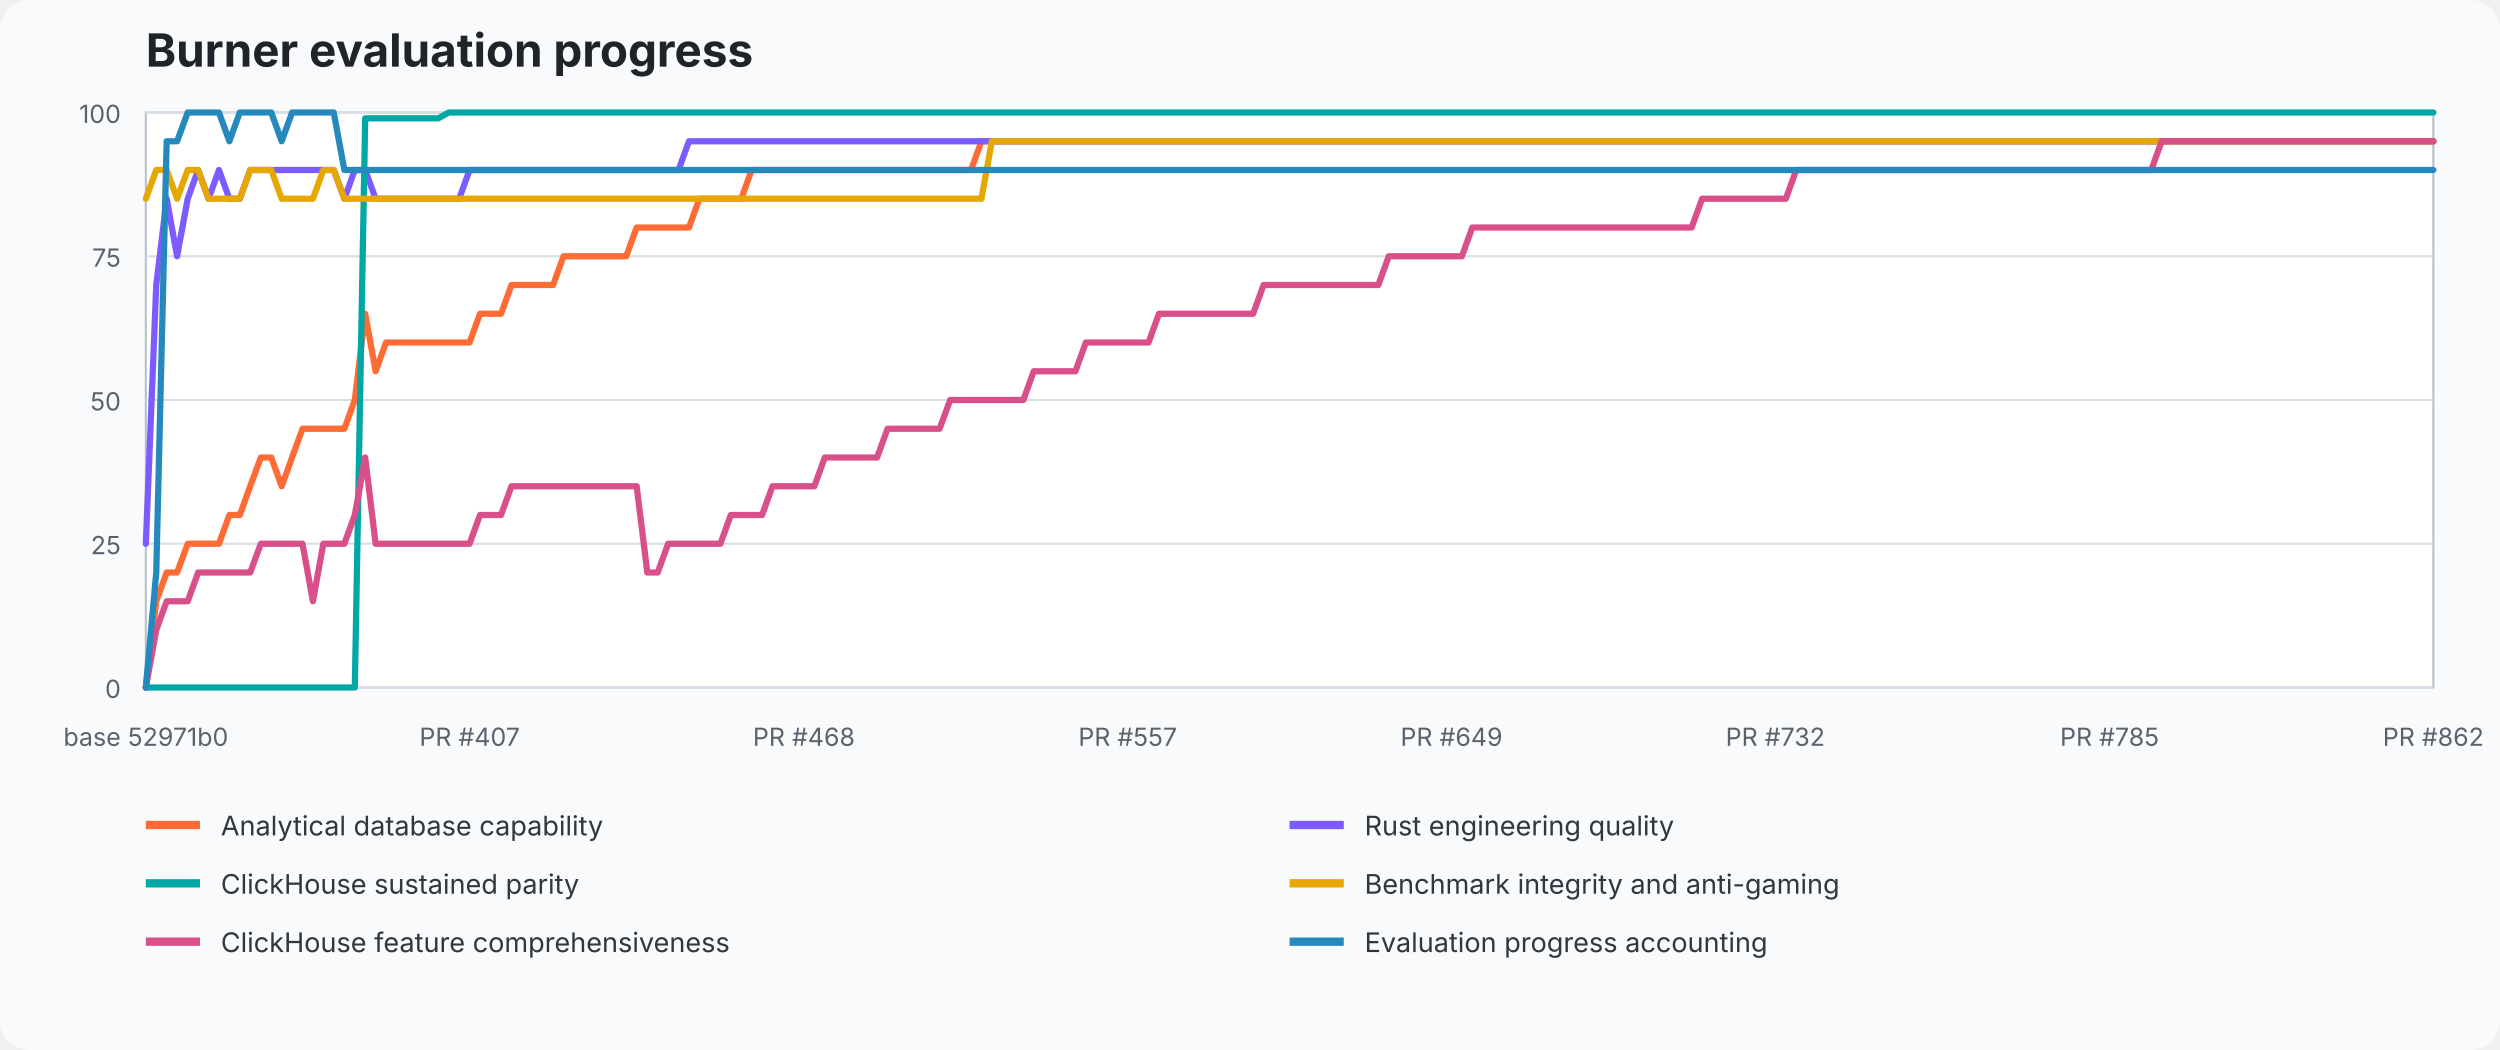
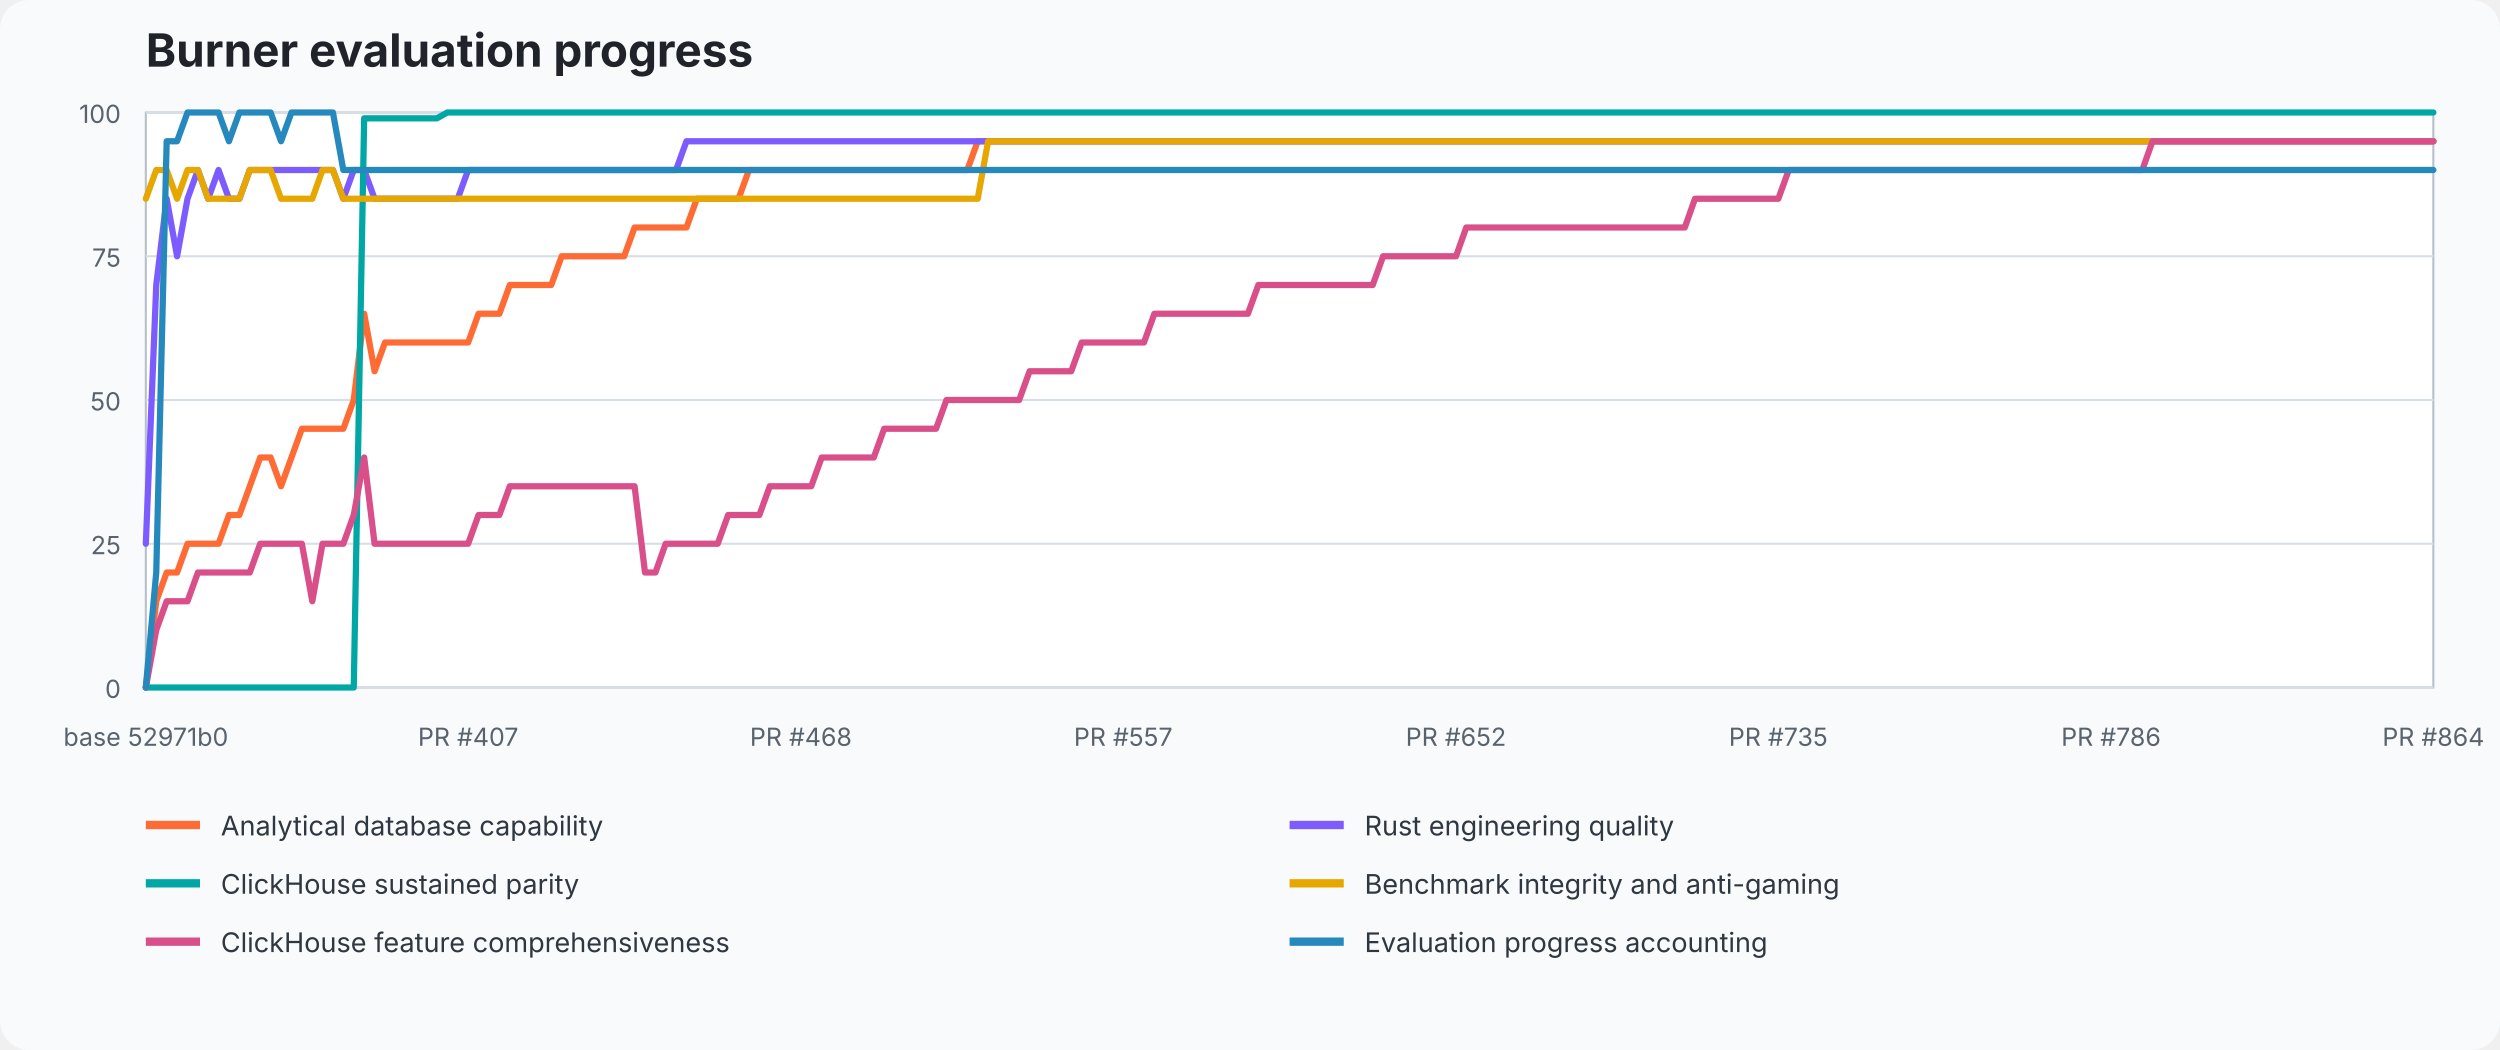
<svg xmlns="http://www.w3.org/2000/svg" width="1200" height="504" viewBox="0 0 1200 504" role="img" aria-labelledby="title desc">
  <style>text{font-family:ui-sans-serif,system-ui,-apple-system,BlinkMacSystemFont,"Segoe UI",sans-serif}.title{font-size:22px;font-weight:700;fill:#20242a}.axis{font-size:12px;fill:#59636e}.legend{font-size:13px;fill:#2f3740}.grid{stroke:#d8dee5;stroke-width:1}.plot{fill:#fff;stroke:#b7c0ca}</style>
  <rect width="100%" height="100%" fill="#f8fafc" rx="14" />
  <text x="70" y="32" class="title">Burner evaluation progress</text>
  <rect x="70" y="54" width="1098" height="276" class="plot" />
  <line x1="70" y1="330" x2="1168" y2="330" class="grid" />
  <text x="58" y="335" text-anchor="end" class="axis">0</text>
  <line x1="70" y1="261" x2="1168" y2="261" class="grid" />
  <text x="58" y="266" text-anchor="end" class="axis">25</text>
  <line x1="70" y1="192" x2="1168" y2="192" class="grid" />
  <text x="58" y="197" text-anchor="end" class="axis">50</text>
  <line x1="70" y1="123" x2="1168" y2="123" class="grid" />
  <text x="58" y="128" text-anchor="end" class="axis">75</text>
  <line x1="70" y1="54" x2="1168" y2="54" class="grid" />
  <text x="58" y="59" text-anchor="end" class="axis">100</text>
-   <polyline points="70.0,330.0 75.0,288.6 80.0,274.8 85.0,274.8 90.1,261.0 95.1,261.0 100.1,261.0 105.1,261.0 110.1,247.2 115.1,247.2 120.1,233.4 125.2,219.6 130.2,219.6 135.2,233.4 140.2,219.6 145.2,205.8 150.2,205.8 155.2,205.8 160.2,205.8 165.3,205.8 170.3,192.0 175.3,150.6 180.3,178.2 185.3,164.4 190.3,164.4 195.3,164.4 200.4,164.4 205.4,164.4 210.4,164.4 215.4,164.4 220.4,164.4 225.4,164.4 230.4,150.6 235.5,150.6 240.5,150.6 245.5,136.8 250.5,136.8 255.5,136.8 260.5,136.8 265.5,136.8 270.5,123.0 275.6,123.0 280.6,123.0 285.6,123.0 290.6,123.0 295.6,123.0 300.6,123.0 305.6,109.2 310.7,109.2 315.7,109.2 320.7,109.2 325.7,109.2 330.7,109.2 335.7,95.4 340.7,95.4 345.8,95.4 350.8,95.4 355.8,95.4 360.8,81.6 365.8,81.6 370.8,81.6 375.8,81.6 380.8,81.6 385.9,81.6 390.9,81.6 395.9,81.6 400.9,81.6 405.9,81.6 410.9,81.6 415.9,81.6 421.0,81.6 426.0,81.6 431.0,81.6 436.0,81.6 441.0,81.6 446.0,81.6 451.0,81.6 456.1,81.6 461.1,81.6 466.1,81.6 471.1,67.8 476.1,67.8 481.1,67.8 486.1,67.8 491.2,67.8 496.2,67.8 501.2,67.8 506.2,67.8 511.2,67.8 516.2,67.8 521.2,67.8 526.2,67.8 531.3,67.8 536.3,67.8 541.3,67.8 546.3,67.8 551.3,67.8 556.3,67.8 561.3,67.8 566.4,67.8 571.4,67.8 576.4,67.8 581.4,67.8 586.4,67.8 591.4,67.8 596.4,67.8 601.5,67.8 606.5,67.8 611.5,67.8 616.5,67.8 621.5,67.8 626.5,67.8 631.5,67.8 636.5,67.8 641.6,67.8 646.6,67.8 651.6,67.8 656.6,67.8 661.6,67.8 666.6,67.8 671.6,67.8 676.7,67.8 681.7,67.8 686.7,67.8 691.7,67.8 696.7,67.8 701.7,67.8 706.7,67.8 711.8,67.8 716.8,67.8 721.8,67.8 726.8,67.8 731.8,67.8 736.8,67.8 741.8,67.8 746.8,67.8 751.9,67.8 756.9,67.8 761.9,67.8 766.9,67.8 771.9,67.8 776.9,67.8 781.9,67.8 787.0,67.8 792.0,67.8 797.0,67.8 802.0,67.8 807.0,67.8 812.0,67.8 817.0,67.8 822.1,67.8 827.1,67.8 832.1,67.8 837.1,67.8 842.1,67.8 847.1,67.8 852.1,67.8 857.2,67.8 862.2,67.8 867.2,67.8 872.2,67.8 877.2,67.8 882.2,67.8 887.2,67.8 892.2,67.8 897.3,67.8 902.3,67.8 907.3,67.8 912.3,67.8 917.3,67.8 922.3,67.8 927.3,67.8 932.4,67.8 937.4,67.8 942.4,67.8 947.4,67.8 952.4,67.8 957.4,67.8 962.4,67.8 967.5,67.8 972.5,67.8 977.5,67.8 982.5,67.8 987.5,67.8 992.5,67.8 997.5,67.8 1002.5,67.8 1007.6,67.8 1012.6,67.8 1017.6,67.8 1022.6,67.8 1027.6,67.8 1032.6,67.8 1037.6,67.8 1042.7,67.8 1047.7,67.8 1052.7,67.8 1057.7,67.8 1062.7,67.8 1067.7,67.8 1072.7,67.8 1077.8,67.8 1082.8,67.8 1087.8,67.8 1092.8,67.8 1097.8,67.8 1102.8,67.8 1107.8,67.8 1112.8,67.8 1117.9,67.8 1122.9,67.8 1127.9,67.8 1132.9,67.8 1137.9,67.8 1142.9,67.8 1147.9,67.8 1153.0,67.8 1158.0,67.8 1163.0,67.8 1168.0,67.8" fill="none" stroke="#ff6b35" stroke-width="3" stroke-linejoin="round" stroke-linecap="round" />
-   <polyline points="70.0,261.0 75.0,136.8 80.0,95.4 85.0,123.0 90.1,95.4 95.1,81.6 100.1,95.4 105.1,81.6 110.1,95.4 115.1,95.4 120.1,81.6 125.2,81.6 130.2,81.6 135.2,81.6 140.2,81.6 145.2,81.6 150.2,81.6 155.2,81.6 160.2,81.6 165.3,95.4 170.3,81.6 175.3,81.6 180.3,95.4 185.3,95.4 190.3,95.4 195.3,95.4 200.4,95.4 205.4,95.4 210.4,95.4 215.4,95.4 220.4,95.4 225.4,81.6 230.4,81.6 235.5,81.6 240.5,81.6 245.5,81.6 250.5,81.6 255.5,81.6 260.5,81.6 265.5,81.6 270.5,81.6 275.6,81.6 280.6,81.6 285.6,81.6 290.6,81.6 295.6,81.6 300.6,81.6 305.6,81.6 310.7,81.6 315.7,81.6 320.7,81.6 325.7,81.6 330.7,67.8 335.7,67.8 340.7,67.8 345.8,67.8 350.8,67.8 355.8,67.8 360.8,67.8 365.8,67.8 370.8,67.8 375.8,67.8 380.8,67.8 385.9,67.8 390.9,67.8 395.9,67.8 400.9,67.8 405.9,67.8 410.9,67.8 415.9,67.8 421.0,67.8 426.0,67.8 431.0,67.8 436.0,67.8 441.0,67.8 446.0,67.8 451.0,67.8 456.1,67.8 461.1,67.8 466.1,67.8 471.1,67.8 476.1,67.8 481.1,67.8 486.1,67.8 491.2,67.8 496.2,67.8 501.2,67.8 506.2,67.8 511.2,67.8 516.2,67.8 521.2,67.8 526.2,67.8 531.3,67.8 536.3,67.8 541.3,67.8 546.3,67.8 551.3,67.8 556.3,67.8 561.3,67.8 566.4,67.8 571.4,67.8 576.4,67.8 581.4,67.8 586.4,67.8 591.4,67.8 596.4,67.8 601.5,67.8 606.5,67.8 611.5,67.8 616.5,67.8 621.5,67.8 626.5,67.8 631.5,67.8 636.5,67.8 641.6,67.8 646.6,67.8 651.6,67.8 656.6,67.8 661.6,67.8 666.6,67.8 671.6,67.8 676.7,67.8 681.7,67.8 686.7,67.8 691.7,67.8 696.7,67.8 701.7,67.8 706.7,67.8 711.8,67.8 716.8,67.8 721.8,67.8 726.8,67.8 731.8,67.8 736.8,67.8 741.8,67.8 746.8,67.8 751.9,67.8 756.9,67.8 761.9,67.8 766.9,67.8 771.9,67.8 776.9,67.8 781.9,67.8 787.0,67.8 792.0,67.8 797.0,67.8 802.0,67.8 807.0,67.8 812.0,67.8 817.0,67.8 822.1,67.8 827.1,67.8 832.1,67.8 837.1,67.8 842.1,67.8 847.1,67.8 852.1,67.8 857.2,67.8 862.2,67.8 867.2,67.8 872.2,67.8 877.2,67.8 882.2,67.8 887.2,67.8 892.2,67.8 897.3,67.8 902.3,67.8 907.3,67.8 912.3,67.8 917.3,67.8 922.3,67.8 927.3,67.8 932.4,67.8 937.4,67.8 942.4,67.8 947.4,67.8 952.4,67.8 957.4,67.8 962.4,67.8 967.5,67.8 972.5,67.8 977.5,67.8 982.5,67.8 987.5,67.8 992.5,67.8 997.5,67.8 1002.5,67.8 1007.6,67.8 1012.6,67.8 1017.6,67.8 1022.6,67.8 1027.6,67.8 1032.6,67.8 1037.6,67.8 1042.7,67.8 1047.7,67.8 1052.7,67.8 1057.7,67.8 1062.7,67.8 1067.7,67.8 1072.7,67.8 1077.8,67.8 1082.8,67.8 1087.8,67.8 1092.8,67.8 1097.8,67.8 1102.8,67.8 1107.8,67.8 1112.8,67.8 1117.9,67.8 1122.9,67.8 1127.9,67.8 1132.9,67.8 1137.9,67.8 1142.9,67.8 1147.9,67.8 1153.0,67.8 1158.0,67.8 1163.0,67.8 1168.0,67.8" fill="none" stroke="#7c5cff" stroke-width="3" stroke-linejoin="round" stroke-linecap="round" />
-   <polyline points="70.0,330.0 75.0,330.0 80.0,330.0 85.0,330.0 90.1,330.0 95.1,330.0 100.1,330.0 105.1,330.0 110.1,330.0 115.1,330.0 120.1,330.0 125.2,330.0 130.2,330.0 135.2,330.0 140.2,330.0 145.2,330.0 150.2,330.0 155.2,330.0 160.2,330.0 165.3,330.0 170.3,330.0 175.3,56.8 180.3,56.8 185.3,56.8 190.3,56.8 195.3,56.8 200.4,56.8 205.4,56.8 210.4,56.8 215.4,54.0 220.4,54.0 225.4,54.0 230.4,54.0 235.5,54.0 240.5,54.0 245.5,54.0 250.5,54.0 255.5,54.0 260.5,54.0 265.5,54.0 270.5,54.0 275.6,54.0 280.6,54.0 285.6,54.0 290.6,54.0 295.6,54.0 300.6,54.0 305.6,54.0 310.7,54.0 315.7,54.0 320.7,54.0 325.7,54.0 330.7,54.0 335.7,54.0 340.7,54.0 345.8,54.0 350.8,54.0 355.8,54.0 360.8,54.0 365.8,54.0 370.8,54.0 375.8,54.0 380.8,54.0 385.9,54.0 390.9,54.0 395.9,54.0 400.9,54.0 405.9,54.0 410.9,54.0 415.9,54.0 421.0,54.0 426.0,54.0 431.0,54.0 436.0,54.0 441.0,54.0 446.0,54.0 451.0,54.0 456.1,54.0 461.1,54.0 466.1,54.0 471.1,54.0 476.1,54.0 481.1,54.0 486.1,54.0 491.2,54.0 496.2,54.0 501.2,54.0 506.2,54.0 511.2,54.0 516.2,54.0 521.2,54.0 526.2,54.0 531.3,54.0 536.3,54.0 541.3,54.0 546.3,54.0 551.3,54.0 556.3,54.0 561.3,54.0 566.4,54.0 571.4,54.0 576.4,54.0 581.4,54.0 586.4,54.0 591.4,54.0 596.4,54.0 601.5,54.0 606.5,54.0 611.5,54.0 616.5,54.0 621.5,54.0 626.5,54.0 631.5,54.0 636.5,54.0 641.6,54.0 646.6,54.0 651.6,54.0 656.6,54.0 661.6,54.0 666.6,54.0 671.6,54.0 676.7,54.0 681.7,54.0 686.7,54.0 691.7,54.0 696.7,54.0 701.7,54.0 706.7,54.0 711.8,54.0 716.8,54.0 721.8,54.0 726.8,54.0 731.8,54.0 736.8,54.0 741.8,54.0 746.8,54.0 751.9,54.0 756.9,54.0 761.9,54.0 766.9,54.0 771.9,54.0 776.9,54.0 781.9,54.0 787.0,54.0 792.0,54.0 797.0,54.0 802.0,54.0 807.0,54.0 812.0,54.0 817.0,54.0 822.1,54.0 827.1,54.0 832.1,54.0 837.1,54.0 842.1,54.0 847.1,54.0 852.1,54.0 857.2,54.0 862.2,54.0 867.2,54.0 872.2,54.0 877.2,54.0 882.2,54.0 887.2,54.0 892.2,54.0 897.3,54.0 902.3,54.0 907.3,54.0 912.3,54.0 917.3,54.0 922.3,54.0 927.3,54.0 932.4,54.0 937.4,54.0 942.4,54.0 947.4,54.0 952.4,54.0 957.4,54.0 962.4,54.0 967.5,54.0 972.5,54.0 977.5,54.0 982.5,54.0 987.5,54.0 992.5,54.0 997.5,54.0 1002.5,54.0 1007.6,54.0 1012.6,54.0 1017.6,54.0 1022.6,54.0 1027.6,54.0 1032.6,54.0 1037.6,54.0 1042.7,54.0 1047.7,54.0 1052.7,54.0 1057.7,54.0 1062.7,54.0 1067.7,54.0 1072.7,54.0 1077.8,54.0 1082.8,54.0 1087.8,54.0 1092.8,54.0 1097.8,54.0 1102.8,54.0 1107.8,54.0 1112.8,54.0 1117.9,54.0 1122.9,54.0 1127.9,54.0 1132.9,54.0 1137.9,54.0 1142.9,54.0 1147.9,54.0 1153.0,54.0 1158.0,54.0 1163.0,54.0 1168.0,54.0" fill="none" stroke="#00a7a5" stroke-width="3" stroke-linejoin="round" stroke-linecap="round" />
-   <polyline points="70.0,95.4 75.0,81.6 80.0,81.6 85.0,95.4 90.1,81.6 95.1,81.6 100.1,95.4 105.1,95.4 110.1,95.4 115.1,95.4 120.1,81.6 125.2,81.6 130.2,81.6 135.2,95.4 140.2,95.4 145.2,95.4 150.2,95.4 155.2,81.6 160.2,81.6 165.3,95.4 170.3,95.4 175.3,95.4 180.3,95.4 185.3,95.4 190.3,95.4 195.3,95.4 200.4,95.4 205.4,95.4 210.4,95.4 215.4,95.4 220.4,95.4 225.4,95.4 230.4,95.4 235.5,95.4 240.5,95.4 245.5,95.4 250.5,95.4 255.5,95.4 260.5,95.4 265.5,95.4 270.5,95.4 275.6,95.4 280.6,95.4 285.6,95.4 290.6,95.4 295.6,95.4 300.6,95.4 305.6,95.4 310.7,95.4 315.7,95.4 320.7,95.4 325.7,95.4 330.7,95.4 335.7,95.4 340.7,95.4 345.8,95.4 350.8,95.4 355.8,95.4 360.8,95.4 365.8,95.4 370.8,95.4 375.8,95.4 380.8,95.4 385.9,95.4 390.9,95.4 395.9,95.4 400.9,95.4 405.9,95.4 410.9,95.4 415.9,95.4 421.0,95.4 426.0,95.4 431.0,95.4 436.0,95.4 441.0,95.4 446.0,95.4 451.0,95.4 456.1,95.4 461.1,95.4 466.1,95.4 471.1,95.4 476.1,67.8 481.1,67.8 486.1,67.8 491.2,67.8 496.2,67.8 501.2,67.8 506.2,67.8 511.2,67.8 516.2,67.8 521.2,67.8 526.2,67.8 531.3,67.8 536.3,67.8 541.3,67.8 546.3,67.8 551.3,67.8 556.3,67.8 561.3,67.8 566.4,67.8 571.4,67.8 576.4,67.8 581.4,67.8 586.4,67.8 591.4,67.8 596.4,67.8 601.5,67.8 606.5,67.8 611.5,67.8 616.5,67.8 621.5,67.8 626.5,67.8 631.5,67.8 636.5,67.8 641.6,67.8 646.6,67.8 651.6,67.8 656.6,67.8 661.6,67.8 666.6,67.8 671.6,67.8 676.7,67.8 681.7,67.8 686.7,67.8 691.7,67.8 696.7,67.8 701.7,67.8 706.7,67.8 711.8,67.8 716.8,67.8 721.8,67.8 726.8,67.8 731.8,67.8 736.8,67.8 741.8,67.8 746.8,67.8 751.9,67.8 756.9,67.8 761.9,67.8 766.9,67.8 771.9,67.8 776.9,67.8 781.9,67.8 787.0,67.8 792.0,67.8 797.0,67.8 802.0,67.8 807.0,67.8 812.0,67.8 817.0,67.8 822.1,67.8 827.1,67.8 832.1,67.8 837.1,67.8 842.1,67.8 847.1,67.8 852.1,67.8 857.2,67.8 862.2,67.8 867.2,67.8 872.2,67.8 877.2,67.8 882.2,67.8 887.2,67.8 892.2,67.8 897.3,67.8 902.3,67.8 907.3,67.8 912.3,67.8 917.3,67.8 922.3,67.8 927.3,67.8 932.4,67.8 937.4,67.8 942.4,67.8 947.4,67.8 952.4,67.8 957.4,67.8 962.4,67.8 967.5,67.8 972.5,67.8 977.5,67.8 982.5,67.8 987.5,67.8 992.5,67.8 997.5,67.8 1002.5,67.8 1007.6,67.8 1012.6,67.8 1017.6,67.8 1022.6,67.8 1027.6,67.8 1032.6,67.8 1037.6,67.8 1042.7,67.8 1047.7,67.8 1052.7,67.8 1057.7,67.8 1062.7,67.8 1067.7,67.8 1072.7,67.8 1077.8,67.8 1082.8,67.8 1087.8,67.8 1092.8,67.8 1097.8,67.8 1102.8,67.8 1107.8,67.8 1112.8,67.8 1117.9,67.8 1122.9,67.8 1127.9,67.8 1132.9,67.8 1137.9,67.8 1142.9,67.8 1147.9,67.8 1153.0,67.8 1158.0,67.8 1163.0,67.8 1168.0,67.8" fill="none" stroke="#e6a700" stroke-width="3" stroke-linejoin="round" stroke-linecap="round" />
-   <polyline points="70.0,330.0 75.0,302.4 80.0,288.6 85.0,288.6 90.1,288.6 95.1,274.8 100.1,274.8 105.1,274.8 110.1,274.8 115.1,274.8 120.1,274.8 125.2,261.0 130.2,261.0 135.2,261.0 140.2,261.0 145.2,261.0 150.2,288.6 155.2,261.0 160.2,261.0 165.3,261.0 170.3,247.2 175.3,219.6 180.3,261.0 185.3,261.0 190.3,261.0 195.3,261.0 200.4,261.0 205.4,261.0 210.4,261.0 215.4,261.0 220.4,261.0 225.4,261.0 230.4,247.2 235.5,247.2 240.5,247.2 245.5,233.4 250.5,233.4 255.5,233.4 260.5,233.4 265.5,233.4 270.5,233.4 275.6,233.4 280.6,233.4 285.6,233.4 290.6,233.4 295.6,233.4 300.6,233.4 305.6,233.4 310.7,274.8 315.7,274.8 320.7,261.0 325.7,261.0 330.7,261.0 335.7,261.0 340.7,261.0 345.8,261.0 350.8,247.2 355.8,247.2 360.8,247.2 365.8,247.2 370.8,233.4 375.8,233.4 380.8,233.4 385.9,233.4 390.9,233.4 395.9,219.6 400.9,219.6 405.9,219.6 410.9,219.6 415.9,219.6 421.0,219.6 426.0,205.8 431.0,205.8 436.0,205.8 441.0,205.8 446.0,205.8 451.0,205.8 456.1,192.0 461.1,192.0 466.1,192.0 471.1,192.0 476.1,192.0 481.1,192.0 486.1,192.0 491.2,192.0 496.2,178.2 501.2,178.2 506.2,178.2 511.2,178.2 516.2,178.2 521.2,164.4 526.2,164.4 531.3,164.4 536.3,164.4 541.3,164.4 546.3,164.4 551.3,164.4 556.3,150.6 561.3,150.6 566.4,150.6 571.4,150.6 576.4,150.6 581.4,150.6 586.4,150.6 591.4,150.6 596.4,150.6 601.5,150.6 606.5,136.8 611.5,136.8 616.5,136.8 621.5,136.8 626.5,136.8 631.5,136.8 636.5,136.8 641.6,136.8 646.6,136.8 651.6,136.8 656.6,136.8 661.6,136.8 666.6,123.0 671.6,123.0 676.7,123.0 681.7,123.0 686.7,123.0 691.7,123.0 696.7,123.0 701.7,123.0 706.7,109.2 711.8,109.2 716.8,109.2 721.8,109.2 726.8,109.2 731.8,109.2 736.8,109.2 741.8,109.2 746.8,109.2 751.9,109.2 756.9,109.2 761.9,109.2 766.9,109.2 771.9,109.2 776.9,109.2 781.9,109.2 787.0,109.2 792.0,109.2 797.0,109.2 802.0,109.2 807.0,109.2 812.0,109.2 817.0,95.4 822.1,95.4 827.1,95.4 832.1,95.4 837.1,95.4 842.1,95.4 847.1,95.4 852.1,95.4 857.2,95.4 862.2,81.6 867.2,81.6 872.2,81.6 877.2,81.6 882.2,81.6 887.2,81.6 892.2,81.6 897.3,81.6 902.3,81.6 907.3,81.6 912.3,81.6 917.3,81.6 922.3,81.6 927.3,81.6 932.4,81.6 937.4,81.6 942.4,81.6 947.4,81.6 952.4,81.6 957.4,81.6 962.4,81.6 967.5,81.6 972.5,81.6 977.5,81.6 982.5,81.6 987.5,81.6 992.5,81.6 997.5,81.6 1002.5,81.6 1007.6,81.6 1012.6,81.6 1017.6,81.6 1022.6,81.6 1027.6,81.6 1032.6,81.6 1037.6,67.8 1042.7,67.8 1047.7,67.8 1052.7,67.8 1057.7,67.8 1062.7,67.8 1067.7,67.8 1072.7,67.8 1077.8,67.8 1082.8,67.8 1087.8,67.8 1092.8,67.8 1097.8,67.8 1102.8,67.8 1107.8,67.8 1112.8,67.8 1117.9,67.8 1122.9,67.8 1127.9,67.8 1132.9,67.8 1137.9,67.8 1142.9,67.8 1147.9,67.8 1153.0,67.8 1158.0,67.8 1163.0,67.8 1168.0,67.8" fill="none" stroke="#d94f8a" stroke-width="3" stroke-linejoin="round" stroke-linecap="round" />
-   <polyline points="70.0,330.0 75.0,274.8 80.0,67.8 85.0,67.8 90.1,54.0 95.1,54.0 100.1,54.0 105.1,54.0 110.1,67.8 115.1,54.0 120.1,54.0 125.2,54.0 130.2,54.0 135.2,67.8 140.2,54.0 145.2,54.0 150.2,54.0 155.2,54.0 160.2,54.0 165.3,81.6 170.3,81.6 175.3,81.6 180.3,81.6 185.3,81.6 190.3,81.6 195.3,81.6 200.4,81.6 205.4,81.6 210.4,81.6 215.4,81.6 220.4,81.6 225.4,81.6 230.4,81.6 235.5,81.6 240.5,81.6 245.5,81.6 250.5,81.6 255.5,81.6 260.5,81.6 265.5,81.6 270.5,81.6 275.6,81.6 280.6,81.6 285.6,81.6 290.6,81.6 295.6,81.6 300.6,81.6 305.6,81.6 310.7,81.6 315.7,81.6 320.7,81.6 325.7,81.6 330.7,81.6 335.7,81.6 340.7,81.6 345.8,81.6 350.8,81.6 355.8,81.6 360.8,81.6 365.8,81.6 370.8,81.6 375.8,81.6 380.8,81.6 385.9,81.6 390.9,81.6 395.9,81.6 400.9,81.6 405.9,81.6 410.9,81.6 415.9,81.6 421.0,81.6 426.0,81.6 431.0,81.6 436.0,81.6 441.0,81.6 446.0,81.6 451.0,81.6 456.1,81.6 461.1,81.6 466.1,81.6 471.1,81.6 476.1,81.6 481.1,81.6 486.1,81.6 491.2,81.6 496.2,81.6 501.2,81.6 506.2,81.6 511.2,81.6 516.2,81.6 521.2,81.6 526.2,81.6 531.3,81.6 536.3,81.6 541.3,81.6 546.3,81.6 551.3,81.6 556.3,81.6 561.3,81.6 566.4,81.6 571.4,81.6 576.4,81.6 581.4,81.6 586.4,81.6 591.4,81.6 596.4,81.6 601.5,81.6 606.5,81.6 611.5,81.6 616.5,81.6 621.5,81.6 626.5,81.6 631.5,81.6 636.5,81.6 641.6,81.6 646.6,81.6 651.6,81.6 656.6,81.6 661.6,81.6 666.6,81.6 671.6,81.6 676.7,81.6 681.7,81.6 686.7,81.6 691.7,81.6 696.7,81.6 701.7,81.6 706.7,81.6 711.8,81.6 716.8,81.6 721.8,81.6 726.8,81.6 731.8,81.6 736.8,81.6 741.8,81.6 746.8,81.6 751.9,81.6 756.9,81.6 761.9,81.6 766.9,81.6 771.9,81.6 776.9,81.6 781.9,81.6 787.0,81.6 792.0,81.6 797.0,81.6 802.0,81.6 807.0,81.6 812.0,81.6 817.0,81.6 822.1,81.6 827.1,81.6 832.1,81.6 837.1,81.6 842.1,81.6 847.1,81.6 852.1,81.6 857.2,81.6 862.2,81.6 867.2,81.6 872.2,81.6 877.2,81.6 882.2,81.6 887.2,81.6 892.2,81.6 897.3,81.6 902.3,81.6 907.3,81.6 912.3,81.6 917.3,81.6 922.3,81.6 927.3,81.6 932.4,81.6 937.4,81.6 942.4,81.6 947.4,81.6 952.4,81.6 957.4,81.6 962.4,81.6 967.5,81.6 972.5,81.6 977.5,81.6 982.5,81.6 987.5,81.6 992.5,81.6 997.5,81.6 1002.5,81.6 1007.6,81.6 1012.6,81.6 1017.6,81.6 1022.6,81.6 1027.6,81.6 1032.6,81.6 1037.6,81.6 1042.7,81.6 1047.7,81.6 1052.7,81.6 1057.7,81.6 1062.7,81.6 1067.7,81.6 1072.7,81.6 1077.8,81.6 1082.8,81.6 1087.8,81.6 1092.8,81.6 1097.8,81.6 1102.8,81.6 1107.8,81.6 1112.8,81.6 1117.9,81.6 1122.9,81.6 1127.9,81.6 1132.9,81.6 1137.9,81.6 1142.9,81.6 1147.9,81.6 1153.0,81.6 1158.0,81.6 1163.0,81.6 1168.0,81.6" fill="none" stroke="#2589bd" stroke-width="3" stroke-linejoin="round" stroke-linecap="round" />
+   <polyline points="70.0,330.0 75.0,288.6 80.0,274.8 85.0,274.8 90.0,261.0 95.0,261.0 99.9,261.0 104.9,261.0 109.9,247.2 114.9,247.2 119.9,233.4 124.9,219.6 129.9,219.6 134.9,233.4 139.9,219.6 144.9,205.8 149.9,205.8 154.8,205.8 159.8,205.8 164.8,205.8 169.8,192.0 174.8,150.6 179.8,178.2 184.8,164.4 189.8,164.4 194.8,164.4 199.8,164.4 204.8,164.4 209.7,164.4 214.7,164.4 219.7,164.4 224.7,164.4 229.7,150.6 234.7,150.6 239.7,150.6 244.7,136.8 249.7,136.8 254.7,136.8 259.7,136.8 264.6,136.8 269.6,123.0 274.6,123.0 279.6,123.0 284.6,123.0 289.6,123.0 294.6,123.0 299.6,123.0 304.6,109.2 309.6,109.2 314.6,109.2 319.5,109.2 324.5,109.2 329.5,109.2 334.5,95.4 339.5,95.4 344.5,95.4 349.5,95.4 354.5,95.4 359.5,81.6 364.5,81.6 369.5,81.6 374.4,81.6 379.4,81.6 384.4,81.6 389.4,81.6 394.4,81.6 399.4,81.6 404.4,81.6 409.4,81.6 414.4,81.6 419.4,81.6 424.4,81.6 429.3,81.6 434.3,81.6 439.3,81.6 444.3,81.6 449.3,81.6 454.3,81.6 459.3,81.6 464.3,81.6 469.3,67.8 474.3,67.8 479.3,67.8 484.2,67.8 489.2,67.8 494.2,67.8 499.2,67.8 504.2,67.8 509.2,67.8 514.2,67.8 519.2,67.8 524.2,67.8 529.2,67.8 534.2,67.8 539.1,67.8 544.1,67.8 549.1,67.8 554.1,67.8 559.1,67.8 564.1,67.8 569.1,67.8 574.1,67.8 579.1,67.8 584.1,67.8 589.1,67.8 594.0,67.8 599.0,67.8 604.0,67.8 609.0,67.8 614.0,67.8 619.0,67.8 624.0,67.8 629.0,67.8 634.0,67.8 639.0,67.8 644.0,67.8 648.9,67.8 653.9,67.8 658.9,67.8 663.9,67.8 668.9,67.8 673.9,67.8 678.9,67.8 683.9,67.8 688.9,67.8 693.9,67.8 698.9,67.8 703.8,67.8 708.8,67.8 713.8,67.8 718.8,67.8 723.8,67.8 728.8,67.8 733.8,67.8 738.8,67.8 743.8,67.8 748.8,67.8 753.8,67.8 758.7,67.8 763.7,67.8 768.7,67.8 773.7,67.8 778.7,67.8 783.7,67.8 788.7,67.8 793.7,67.8 798.7,67.8 803.7,67.8 808.7,67.8 813.6,67.8 818.6,67.8 823.6,67.8 828.6,67.8 833.6,67.8 838.6,67.8 843.6,67.8 848.6,67.8 853.6,67.8 858.6,67.8 863.6,67.8 868.5,67.8 873.5,67.8 878.5,67.8 883.5,67.8 888.5,67.8 893.5,67.8 898.5,67.8 903.5,67.8 908.5,67.8 913.5,67.8 918.5,67.8 923.4,67.8 928.4,67.8 933.4,67.8 938.4,67.8 943.4,67.8 948.4,67.8 953.4,67.8 958.4,67.8 963.4,67.8 968.4,67.8 973.4,67.8 978.3,67.8 983.3,67.8 988.3,67.8 993.3,67.8 998.3,67.8 1003.3,67.8 1008.3,67.8 1013.3,67.8 1018.3,67.8 1023.3,67.8 1028.3,67.8 1033.2,67.8 1038.2,67.8 1043.2,67.8 1048.2,67.8 1053.2,67.8 1058.2,67.8 1063.2,67.8 1068.2,67.8 1073.2,67.8 1078.2,67.8 1083.2,67.8 1088.1,67.8 1093.1,67.8 1098.1,67.8 1103.1,67.8 1108.1,67.8 1113.1,67.8 1118.1,67.8 1123.1,67.8 1128.1,67.8 1133.1,67.8 1138.1,67.8 1143.0,67.8 1148.0,67.8 1153.0,67.8 1158.0,67.8 1163.0,67.8 1168.0,67.8" fill="none" stroke="#ff6b35" stroke-width="3" stroke-linejoin="round" stroke-linecap="round" />
+   <polyline points="70.0,261.0 75.0,136.8 80.0,95.4 85.0,123.0 90.0,95.4 95.0,81.6 99.9,95.4 104.9,81.6 109.9,95.4 114.9,95.4 119.9,81.6 124.9,81.6 129.9,81.6 134.9,81.6 139.9,81.6 144.9,81.6 149.9,81.6 154.8,81.6 159.8,81.6 164.8,95.4 169.8,81.6 174.8,81.6 179.8,95.4 184.8,95.4 189.8,95.4 194.8,95.4 199.8,95.4 204.8,95.4 209.7,95.4 214.7,95.4 219.7,95.4 224.7,81.6 229.7,81.6 234.7,81.6 239.7,81.6 244.7,81.6 249.7,81.6 254.7,81.6 259.7,81.6 264.6,81.6 269.6,81.6 274.6,81.6 279.6,81.6 284.6,81.6 289.6,81.6 294.6,81.6 299.6,81.6 304.6,81.6 309.6,81.6 314.6,81.6 319.5,81.6 324.5,81.6 329.5,67.8 334.5,67.8 339.5,67.8 344.5,67.8 349.5,67.8 354.5,67.8 359.5,67.8 364.5,67.8 369.5,67.8 374.4,67.8 379.4,67.8 384.4,67.8 389.4,67.8 394.4,67.8 399.4,67.8 404.4,67.8 409.4,67.8 414.4,67.8 419.4,67.8 424.4,67.8 429.3,67.8 434.3,67.8 439.3,67.8 444.3,67.8 449.3,67.8 454.3,67.8 459.3,67.8 464.3,67.8 469.3,67.8 474.3,67.8 479.3,67.8 484.2,67.8 489.2,67.8 494.2,67.8 499.2,67.8 504.2,67.8 509.2,67.8 514.2,67.8 519.2,67.8 524.2,67.8 529.2,67.8 534.2,67.8 539.1,67.8 544.1,67.8 549.1,67.8 554.1,67.8 559.1,67.8 564.1,67.8 569.1,67.8 574.1,67.8 579.1,67.8 584.1,67.8 589.1,67.8 594.0,67.8 599.0,67.8 604.0,67.8 609.0,67.8 614.0,67.8 619.0,67.8 624.0,67.8 629.0,67.8 634.0,67.8 639.0,67.8 644.0,67.8 648.9,67.8 653.9,67.8 658.9,67.8 663.9,67.8 668.9,67.8 673.9,67.8 678.9,67.8 683.9,67.8 688.9,67.8 693.9,67.8 698.9,67.8 703.8,67.8 708.8,67.8 713.8,67.8 718.8,67.8 723.8,67.8 728.8,67.8 733.8,67.8 738.8,67.8 743.8,67.8 748.8,67.8 753.8,67.8 758.7,67.8 763.7,67.8 768.7,67.8 773.7,67.8 778.7,67.8 783.7,67.8 788.7,67.8 793.7,67.8 798.7,67.8 803.7,67.8 808.7,67.8 813.6,67.8 818.6,67.8 823.6,67.8 828.6,67.8 833.6,67.8 838.6,67.8 843.6,67.8 848.6,67.8 853.6,67.8 858.6,67.8 863.6,67.8 868.5,67.8 873.5,67.8 878.5,67.8 883.5,67.8 888.5,67.8 893.5,67.8 898.5,67.8 903.5,67.8 908.5,67.8 913.5,67.8 918.5,67.8 923.4,67.8 928.4,67.8 933.4,67.8 938.4,67.8 943.4,67.8 948.4,67.8 953.4,67.8 958.4,67.8 963.4,67.8 968.4,67.8 973.4,67.8 978.3,67.8 983.3,67.8 988.3,67.8 993.3,67.8 998.3,67.8 1003.3,67.8 1008.3,67.8 1013.3,67.8 1018.3,67.8 1023.3,67.8 1028.3,67.8 1033.2,67.8 1038.2,67.8 1043.2,67.8 1048.2,67.8 1053.2,67.8 1058.2,67.8 1063.2,67.8 1068.2,67.8 1073.2,67.8 1078.2,67.8 1083.2,67.8 1088.1,67.8 1093.1,67.8 1098.1,67.8 1103.1,67.8 1108.1,67.8 1113.1,67.8 1118.1,67.8 1123.1,67.8 1128.1,67.8 1133.1,67.8 1138.1,67.8 1143.0,67.8 1148.0,67.8 1153.0,67.8 1158.0,67.8 1163.0,67.8 1168.0,67.8" fill="none" stroke="#7c5cff" stroke-width="3" stroke-linejoin="round" stroke-linecap="round" />
+   <polyline points="70.0,330.0 75.0,330.0 80.0,330.0 85.0,330.0 90.0,330.0 95.0,330.0 99.9,330.0 104.9,330.0 109.9,330.0 114.9,330.0 119.9,330.0 124.9,330.0 129.9,330.0 134.9,330.0 139.9,330.0 144.9,330.0 149.9,330.0 154.8,330.0 159.8,330.0 164.8,330.0 169.8,330.0 174.8,56.8 179.8,56.8 184.8,56.8 189.8,56.8 194.8,56.8 199.8,56.8 204.8,56.8 209.7,56.8 214.7,54.0 219.7,54.0 224.7,54.0 229.7,54.0 234.7,54.0 239.7,54.0 244.7,54.0 249.7,54.0 254.7,54.0 259.7,54.0 264.6,54.0 269.6,54.0 274.6,54.0 279.6,54.0 284.6,54.0 289.6,54.0 294.6,54.0 299.6,54.0 304.6,54.0 309.6,54.0 314.6,54.0 319.5,54.0 324.5,54.0 329.5,54.0 334.5,54.0 339.5,54.0 344.5,54.0 349.5,54.0 354.5,54.0 359.5,54.0 364.5,54.0 369.5,54.0 374.4,54.0 379.4,54.0 384.4,54.0 389.4,54.0 394.4,54.0 399.4,54.0 404.4,54.0 409.4,54.0 414.4,54.0 419.4,54.0 424.4,54.0 429.3,54.0 434.3,54.0 439.3,54.0 444.3,54.0 449.3,54.0 454.3,54.0 459.3,54.0 464.3,54.0 469.3,54.0 474.3,54.0 479.3,54.0 484.2,54.0 489.2,54.0 494.2,54.0 499.2,54.0 504.2,54.0 509.2,54.0 514.2,54.0 519.2,54.0 524.2,54.0 529.2,54.0 534.2,54.0 539.1,54.0 544.1,54.0 549.1,54.0 554.1,54.0 559.1,54.0 564.1,54.0 569.1,54.0 574.1,54.0 579.1,54.0 584.1,54.0 589.1,54.0 594.0,54.0 599.0,54.0 604.0,54.0 609.0,54.0 614.0,54.0 619.0,54.0 624.0,54.0 629.0,54.0 634.0,54.0 639.0,54.0 644.0,54.0 648.9,54.0 653.9,54.0 658.9,54.0 663.9,54.0 668.9,54.0 673.9,54.0 678.9,54.0 683.9,54.0 688.9,54.0 693.9,54.0 698.9,54.0 703.8,54.0 708.8,54.0 713.8,54.0 718.8,54.0 723.8,54.0 728.8,54.0 733.8,54.0 738.8,54.0 743.8,54.0 748.8,54.0 753.8,54.0 758.7,54.0 763.7,54.0 768.7,54.0 773.7,54.0 778.7,54.0 783.7,54.0 788.7,54.0 793.7,54.0 798.7,54.0 803.7,54.0 808.7,54.0 813.6,54.0 818.6,54.0 823.6,54.0 828.6,54.0 833.6,54.0 838.6,54.0 843.6,54.0 848.6,54.0 853.6,54.0 858.6,54.0 863.6,54.0 868.5,54.0 873.5,54.0 878.5,54.0 883.5,54.0 888.5,54.0 893.5,54.0 898.5,54.0 903.5,54.0 908.5,54.0 913.5,54.0 918.5,54.0 923.4,54.0 928.4,54.0 933.4,54.0 938.4,54.0 943.4,54.0 948.4,54.0 953.4,54.0 958.4,54.0 963.4,54.0 968.4,54.0 973.4,54.0 978.3,54.0 983.3,54.0 988.3,54.0 993.3,54.0 998.3,54.0 1003.3,54.0 1008.3,54.0 1013.3,54.0 1018.3,54.0 1023.3,54.0 1028.3,54.0 1033.2,54.0 1038.2,54.0 1043.2,54.0 1048.2,54.0 1053.2,54.0 1058.2,54.0 1063.2,54.0 1068.2,54.0 1073.2,54.0 1078.2,54.0 1083.2,54.0 1088.1,54.0 1093.1,54.0 1098.1,54.0 1103.1,54.0 1108.1,54.0 1113.1,54.0 1118.1,54.0 1123.1,54.0 1128.1,54.0 1133.1,54.0 1138.1,54.0 1143.0,54.0 1148.0,54.0 1153.0,54.0 1158.0,54.0 1163.0,54.0 1168.0,54.0" fill="none" stroke="#00a7a5" stroke-width="3" stroke-linejoin="round" stroke-linecap="round" />
+   <polyline points="70.0,95.4 75.0,81.6 80.0,81.6 85.0,95.4 90.0,81.6 95.0,81.6 99.9,95.4 104.9,95.4 109.9,95.4 114.9,95.4 119.9,81.6 124.9,81.6 129.9,81.6 134.9,95.4 139.9,95.4 144.9,95.4 149.9,95.4 154.8,81.6 159.8,81.6 164.8,95.4 169.8,95.4 174.8,95.4 179.8,95.4 184.8,95.4 189.8,95.4 194.8,95.4 199.8,95.4 204.8,95.4 209.7,95.4 214.7,95.4 219.7,95.4 224.7,95.4 229.7,95.4 234.7,95.4 239.7,95.4 244.7,95.4 249.7,95.4 254.7,95.4 259.7,95.4 264.6,95.4 269.6,95.4 274.6,95.4 279.6,95.4 284.6,95.4 289.6,95.4 294.6,95.4 299.6,95.4 304.6,95.4 309.6,95.4 314.6,95.4 319.5,95.4 324.5,95.4 329.5,95.4 334.5,95.4 339.5,95.4 344.5,95.4 349.5,95.4 354.5,95.4 359.5,95.4 364.5,95.4 369.5,95.4 374.4,95.4 379.4,95.4 384.4,95.4 389.4,95.4 394.4,95.4 399.4,95.4 404.4,95.4 409.4,95.4 414.4,95.4 419.4,95.4 424.4,95.4 429.3,95.4 434.3,95.4 439.3,95.4 444.3,95.4 449.3,95.4 454.3,95.4 459.3,95.4 464.3,95.4 469.3,95.4 474.3,67.8 479.3,67.8 484.2,67.8 489.2,67.8 494.2,67.8 499.2,67.8 504.2,67.8 509.2,67.8 514.2,67.8 519.2,67.8 524.2,67.8 529.2,67.8 534.2,67.8 539.1,67.8 544.1,67.8 549.1,67.8 554.1,67.8 559.1,67.8 564.1,67.8 569.1,67.8 574.1,67.8 579.1,67.8 584.1,67.8 589.1,67.8 594.0,67.8 599.0,67.8 604.0,67.8 609.0,67.8 614.0,67.8 619.0,67.8 624.0,67.8 629.0,67.8 634.0,67.8 639.0,67.8 644.0,67.8 648.9,67.8 653.9,67.8 658.9,67.8 663.9,67.8 668.9,67.8 673.9,67.8 678.9,67.8 683.9,67.8 688.9,67.8 693.9,67.8 698.9,67.8 703.8,67.8 708.8,67.8 713.8,67.8 718.8,67.8 723.8,67.8 728.8,67.8 733.8,67.8 738.8,67.8 743.8,67.8 748.8,67.8 753.8,67.8 758.7,67.8 763.7,67.8 768.7,67.8 773.7,67.8 778.7,67.8 783.7,67.8 788.7,67.8 793.7,67.8 798.7,67.8 803.7,67.8 808.7,67.8 813.6,67.8 818.6,67.8 823.6,67.8 828.6,67.8 833.6,67.8 838.6,67.8 843.6,67.8 848.6,67.8 853.6,67.8 858.6,67.8 863.6,67.8 868.5,67.8 873.5,67.8 878.5,67.8 883.5,67.8 888.5,67.8 893.5,67.8 898.5,67.8 903.5,67.8 908.5,67.8 913.5,67.8 918.5,67.8 923.4,67.8 928.4,67.8 933.4,67.8 938.4,67.8 943.4,67.8 948.4,67.8 953.4,67.8 958.4,67.8 963.4,67.8 968.4,67.8 973.4,67.8 978.3,67.8 983.3,67.8 988.3,67.8 993.3,67.8 998.3,67.8 1003.3,67.8 1008.3,67.8 1013.3,67.8 1018.3,67.8 1023.3,67.8 1028.3,67.8 1033.2,67.8 1038.2,67.8 1043.2,67.8 1048.2,67.8 1053.2,67.8 1058.2,67.8 1063.2,67.8 1068.2,67.8 1073.2,67.8 1078.2,67.8 1083.2,67.8 1088.1,67.8 1093.1,67.8 1098.1,67.8 1103.1,67.8 1108.1,67.8 1113.1,67.8 1118.1,67.8 1123.1,67.8 1128.1,67.8 1133.1,67.8 1138.1,67.8 1143.0,67.8 1148.0,67.8 1153.0,67.8 1158.0,67.8 1163.0,67.8 1168.0,67.8" fill="none" stroke="#e6a700" stroke-width="3" stroke-linejoin="round" stroke-linecap="round" />
+   <polyline points="70.0,330.0 75.0,302.4 80.0,288.6 85.0,288.6 90.0,288.6 95.0,274.8 99.9,274.8 104.9,274.8 109.9,274.8 114.9,274.8 119.9,274.8 124.9,261.0 129.9,261.0 134.9,261.0 139.9,261.0 144.9,261.0 149.9,288.6 154.8,261.0 159.8,261.0 164.8,261.0 169.8,247.2 174.8,219.6 179.8,261.0 184.8,261.0 189.8,261.0 194.8,261.0 199.8,261.0 204.8,261.0 209.7,261.0 214.7,261.0 219.7,261.0 224.7,261.0 229.7,247.2 234.7,247.2 239.7,247.2 244.7,233.4 249.7,233.4 254.7,233.4 259.7,233.4 264.6,233.4 269.6,233.4 274.6,233.4 279.6,233.4 284.6,233.4 289.6,233.4 294.6,233.4 299.6,233.4 304.6,233.4 309.6,274.8 314.6,274.8 319.5,261.0 324.5,261.0 329.5,261.0 334.5,261.0 339.5,261.0 344.5,261.0 349.5,247.2 354.5,247.2 359.5,247.2 364.5,247.2 369.5,233.4 374.4,233.4 379.4,233.4 384.4,233.4 389.4,233.4 394.4,219.6 399.4,219.6 404.4,219.6 409.4,219.6 414.4,219.6 419.4,219.6 424.4,205.8 429.3,205.8 434.3,205.8 439.3,205.8 444.3,205.8 449.3,205.8 454.3,192.0 459.3,192.0 464.3,192.0 469.3,192.0 474.3,192.0 479.3,192.0 484.2,192.0 489.2,192.0 494.2,178.2 499.2,178.2 504.2,178.2 509.2,178.2 514.2,178.2 519.2,164.4 524.2,164.4 529.2,164.4 534.2,164.4 539.1,164.4 544.1,164.4 549.1,164.4 554.1,150.6 559.1,150.6 564.1,150.6 569.1,150.6 574.1,150.6 579.1,150.6 584.1,150.6 589.1,150.6 594.0,150.6 599.0,150.6 604.0,136.8 609.0,136.8 614.0,136.8 619.0,136.8 624.0,136.8 629.0,136.8 634.0,136.8 639.0,136.8 644.0,136.8 648.9,136.8 653.9,136.8 658.9,136.8 663.9,123.0 668.9,123.0 673.9,123.0 678.9,123.0 683.9,123.0 688.9,123.0 693.9,123.0 698.9,123.0 703.8,109.2 708.8,109.2 713.8,109.2 718.8,109.2 723.8,109.2 728.8,109.2 733.8,109.2 738.8,109.2 743.8,109.2 748.8,109.2 753.8,109.2 758.7,109.2 763.7,109.2 768.7,109.2 773.7,109.2 778.7,109.2 783.7,109.2 788.7,109.2 793.7,109.2 798.7,109.2 803.7,109.2 808.7,109.2 813.6,95.4 818.6,95.4 823.6,95.4 828.6,95.4 833.6,95.4 838.6,95.4 843.6,95.4 848.6,95.4 853.6,95.4 858.6,81.6 863.6,81.6 868.5,81.6 873.5,81.6 878.5,81.6 883.5,81.6 888.5,81.6 893.5,81.6 898.5,81.6 903.5,81.6 908.5,81.6 913.5,81.6 918.5,81.6 923.4,81.6 928.4,81.6 933.4,81.6 938.4,81.6 943.4,81.6 948.4,81.6 953.4,81.6 958.4,81.6 963.4,81.6 968.4,81.6 973.4,81.6 978.3,81.6 983.3,81.6 988.3,81.6 993.3,81.6 998.3,81.6 1003.3,81.6 1008.3,81.6 1013.3,81.6 1018.3,81.6 1023.3,81.6 1028.3,81.6 1033.2,67.8 1038.2,67.8 1043.2,67.8 1048.2,67.8 1053.2,67.8 1058.2,67.8 1063.2,67.8 1068.2,67.8 1073.2,67.8 1078.2,67.8 1083.2,67.8 1088.1,67.8 1093.1,67.8 1098.1,67.8 1103.1,67.8 1108.1,67.8 1113.1,67.8 1118.1,67.8 1123.1,67.8 1128.1,67.8 1133.1,67.8 1138.1,67.8 1143.0,67.8 1148.0,67.8 1153.0,67.8 1158.0,67.8 1163.0,67.8 1168.0,67.8" fill="none" stroke="#d94f8a" stroke-width="3" stroke-linejoin="round" stroke-linecap="round" />
+   <polyline points="70.0,330.0 75.0,274.8 80.0,67.8 85.0,67.8 90.0,54.0 95.0,54.0 99.9,54.0 104.9,54.0 109.9,67.8 114.9,54.0 119.9,54.0 124.9,54.0 129.9,54.0 134.9,67.8 139.9,54.0 144.9,54.0 149.9,54.0 154.8,54.0 159.8,54.0 164.8,81.6 169.8,81.6 174.8,81.6 179.8,81.6 184.8,81.6 189.8,81.6 194.8,81.6 199.8,81.6 204.8,81.6 209.7,81.6 214.7,81.6 219.7,81.6 224.7,81.6 229.7,81.6 234.7,81.6 239.7,81.6 244.7,81.6 249.7,81.6 254.7,81.6 259.7,81.6 264.6,81.6 269.6,81.6 274.6,81.6 279.6,81.6 284.6,81.6 289.6,81.6 294.6,81.6 299.6,81.6 304.6,81.6 309.6,81.6 314.6,81.6 319.5,81.6 324.5,81.6 329.5,81.6 334.5,81.6 339.5,81.6 344.5,81.6 349.5,81.6 354.5,81.6 359.5,81.6 364.5,81.6 369.5,81.6 374.4,81.6 379.4,81.6 384.4,81.6 389.4,81.6 394.4,81.6 399.4,81.6 404.4,81.6 409.4,81.6 414.4,81.6 419.4,81.6 424.4,81.6 429.3,81.6 434.3,81.6 439.3,81.6 444.3,81.6 449.3,81.6 454.3,81.6 459.3,81.6 464.3,81.6 469.3,81.6 474.3,81.6 479.3,81.6 484.2,81.6 489.2,81.6 494.2,81.6 499.2,81.6 504.2,81.6 509.2,81.6 514.2,81.6 519.2,81.6 524.2,81.6 529.2,81.6 534.2,81.6 539.1,81.6 544.1,81.6 549.1,81.6 554.1,81.6 559.1,81.6 564.1,81.6 569.1,81.6 574.1,81.6 579.1,81.6 584.1,81.6 589.1,81.6 594.0,81.6 599.0,81.6 604.0,81.6 609.0,81.6 614.0,81.6 619.0,81.6 624.0,81.6 629.0,81.6 634.0,81.6 639.0,81.6 644.0,81.6 648.9,81.6 653.9,81.6 658.9,81.6 663.9,81.6 668.9,81.6 673.9,81.6 678.9,81.6 683.9,81.6 688.9,81.6 693.9,81.6 698.9,81.6 703.8,81.6 708.8,81.6 713.8,81.6 718.8,81.6 723.8,81.6 728.8,81.6 733.8,81.6 738.8,81.6 743.8,81.6 748.8,81.6 753.8,81.6 758.7,81.6 763.7,81.6 768.7,81.6 773.7,81.6 778.7,81.6 783.7,81.6 788.7,81.6 793.7,81.6 798.7,81.6 803.7,81.6 808.7,81.6 813.6,81.6 818.6,81.6 823.6,81.6 828.6,81.6 833.6,81.6 838.6,81.6 843.6,81.6 848.6,81.6 853.6,81.6 858.6,81.6 863.6,81.6 868.5,81.6 873.5,81.6 878.5,81.6 883.5,81.6 888.5,81.6 893.5,81.6 898.5,81.6 903.5,81.6 908.5,81.6 913.5,81.6 918.5,81.6 923.4,81.6 928.4,81.6 933.4,81.6 938.4,81.6 943.4,81.6 948.4,81.6 953.4,81.6 958.4,81.6 963.4,81.6 968.4,81.6 973.4,81.6 978.3,81.6 983.3,81.6 988.3,81.6 993.3,81.6 998.3,81.6 1003.3,81.6 1008.3,81.6 1013.3,81.6 1018.3,81.6 1023.3,81.6 1028.3,81.6 1033.2,81.6 1038.2,81.6 1043.2,81.6 1048.2,81.6 1053.2,81.6 1058.2,81.6 1063.2,81.6 1068.2,81.6 1073.2,81.6 1078.2,81.6 1083.2,81.6 1088.1,81.6 1093.1,81.6 1098.1,81.6 1103.1,81.6 1108.1,81.6 1113.1,81.6 1118.1,81.6 1123.1,81.6 1128.1,81.6 1133.1,81.6 1138.1,81.6 1143.0,81.6 1148.0,81.6 1153.0,81.6 1158.0,81.6 1163.0,81.6 1168.0,81.6" fill="none" stroke="#2589bd" stroke-width="3" stroke-linejoin="round" stroke-linecap="round" />
  <text x="70" y="358" text-anchor="middle" class="axis">base 52971b0</text>
-   <text x="225.425" y="358" text-anchor="middle" class="axis">PR #407</text>
-   <text x="385.863" y="358" text-anchor="middle" class="axis">PR #468</text>
-   <text x="541.288" y="358" text-anchor="middle" class="axis">PR #557</text>
-   <text x="696.712" y="358" text-anchor="middle" class="axis">PR #649</text>
-   <text x="852.137" y="358" text-anchor="middle" class="axis">PR #732</text>
-   <text x="1012.575" y="358" text-anchor="middle" class="axis">PR #785</text>
-   <text x="1168" y="358" text-anchor="middle" class="axis">PR #862</text>
+   <text x="224.718" y="358" text-anchor="middle" class="axis">PR #407</text>
+   <text x="384.427" y="358" text-anchor="middle" class="axis">PR #468</text>
+   <text x="539.145" y="358" text-anchor="middle" class="axis">PR #557</text>
+   <text x="698.855" y="358" text-anchor="middle" class="axis">PR #652</text>
+   <text x="853.573" y="358" text-anchor="middle" class="axis">PR #735</text>
+   <text x="1013.282" y="358" text-anchor="middle" class="axis">PR #786</text>
+   <text x="1168" y="358" text-anchor="middle" class="axis">PR #864</text>
  <line x1="70" y1="396" x2="96" y2="396" stroke="#ff6b35" stroke-width="4" />
  <text x="106" y="401" class="legend">Analytical database capability</text>
  <line x1="619" y1="396" x2="645" y2="396" stroke="#7c5cff" stroke-width="4" />
  <text x="655" y="401" class="legend">Rust engineering quality</text>
  <line x1="70" y1="424" x2="96" y2="424" stroke="#00a7a5" stroke-width="4" />
  <text x="106" y="429" class="legend">ClickHouse sustained parity</text>
  <line x1="619" y1="424" x2="645" y2="424" stroke="#e6a700" stroke-width="4" />
  <text x="655" y="429" class="legend">Benchmark integrity and anti-gaming</text>
  <line x1="70" y1="452" x2="96" y2="452" stroke="#d94f8a" stroke-width="4" />
  <text x="106" y="457" class="legend">ClickHouse feature comprehensiveness</text>
  <line x1="619" y1="452" x2="645" y2="452" stroke="#2589bd" stroke-width="4" />
  <text x="655" y="457" class="legend">Evaluation progress accounting</text>
</svg>
